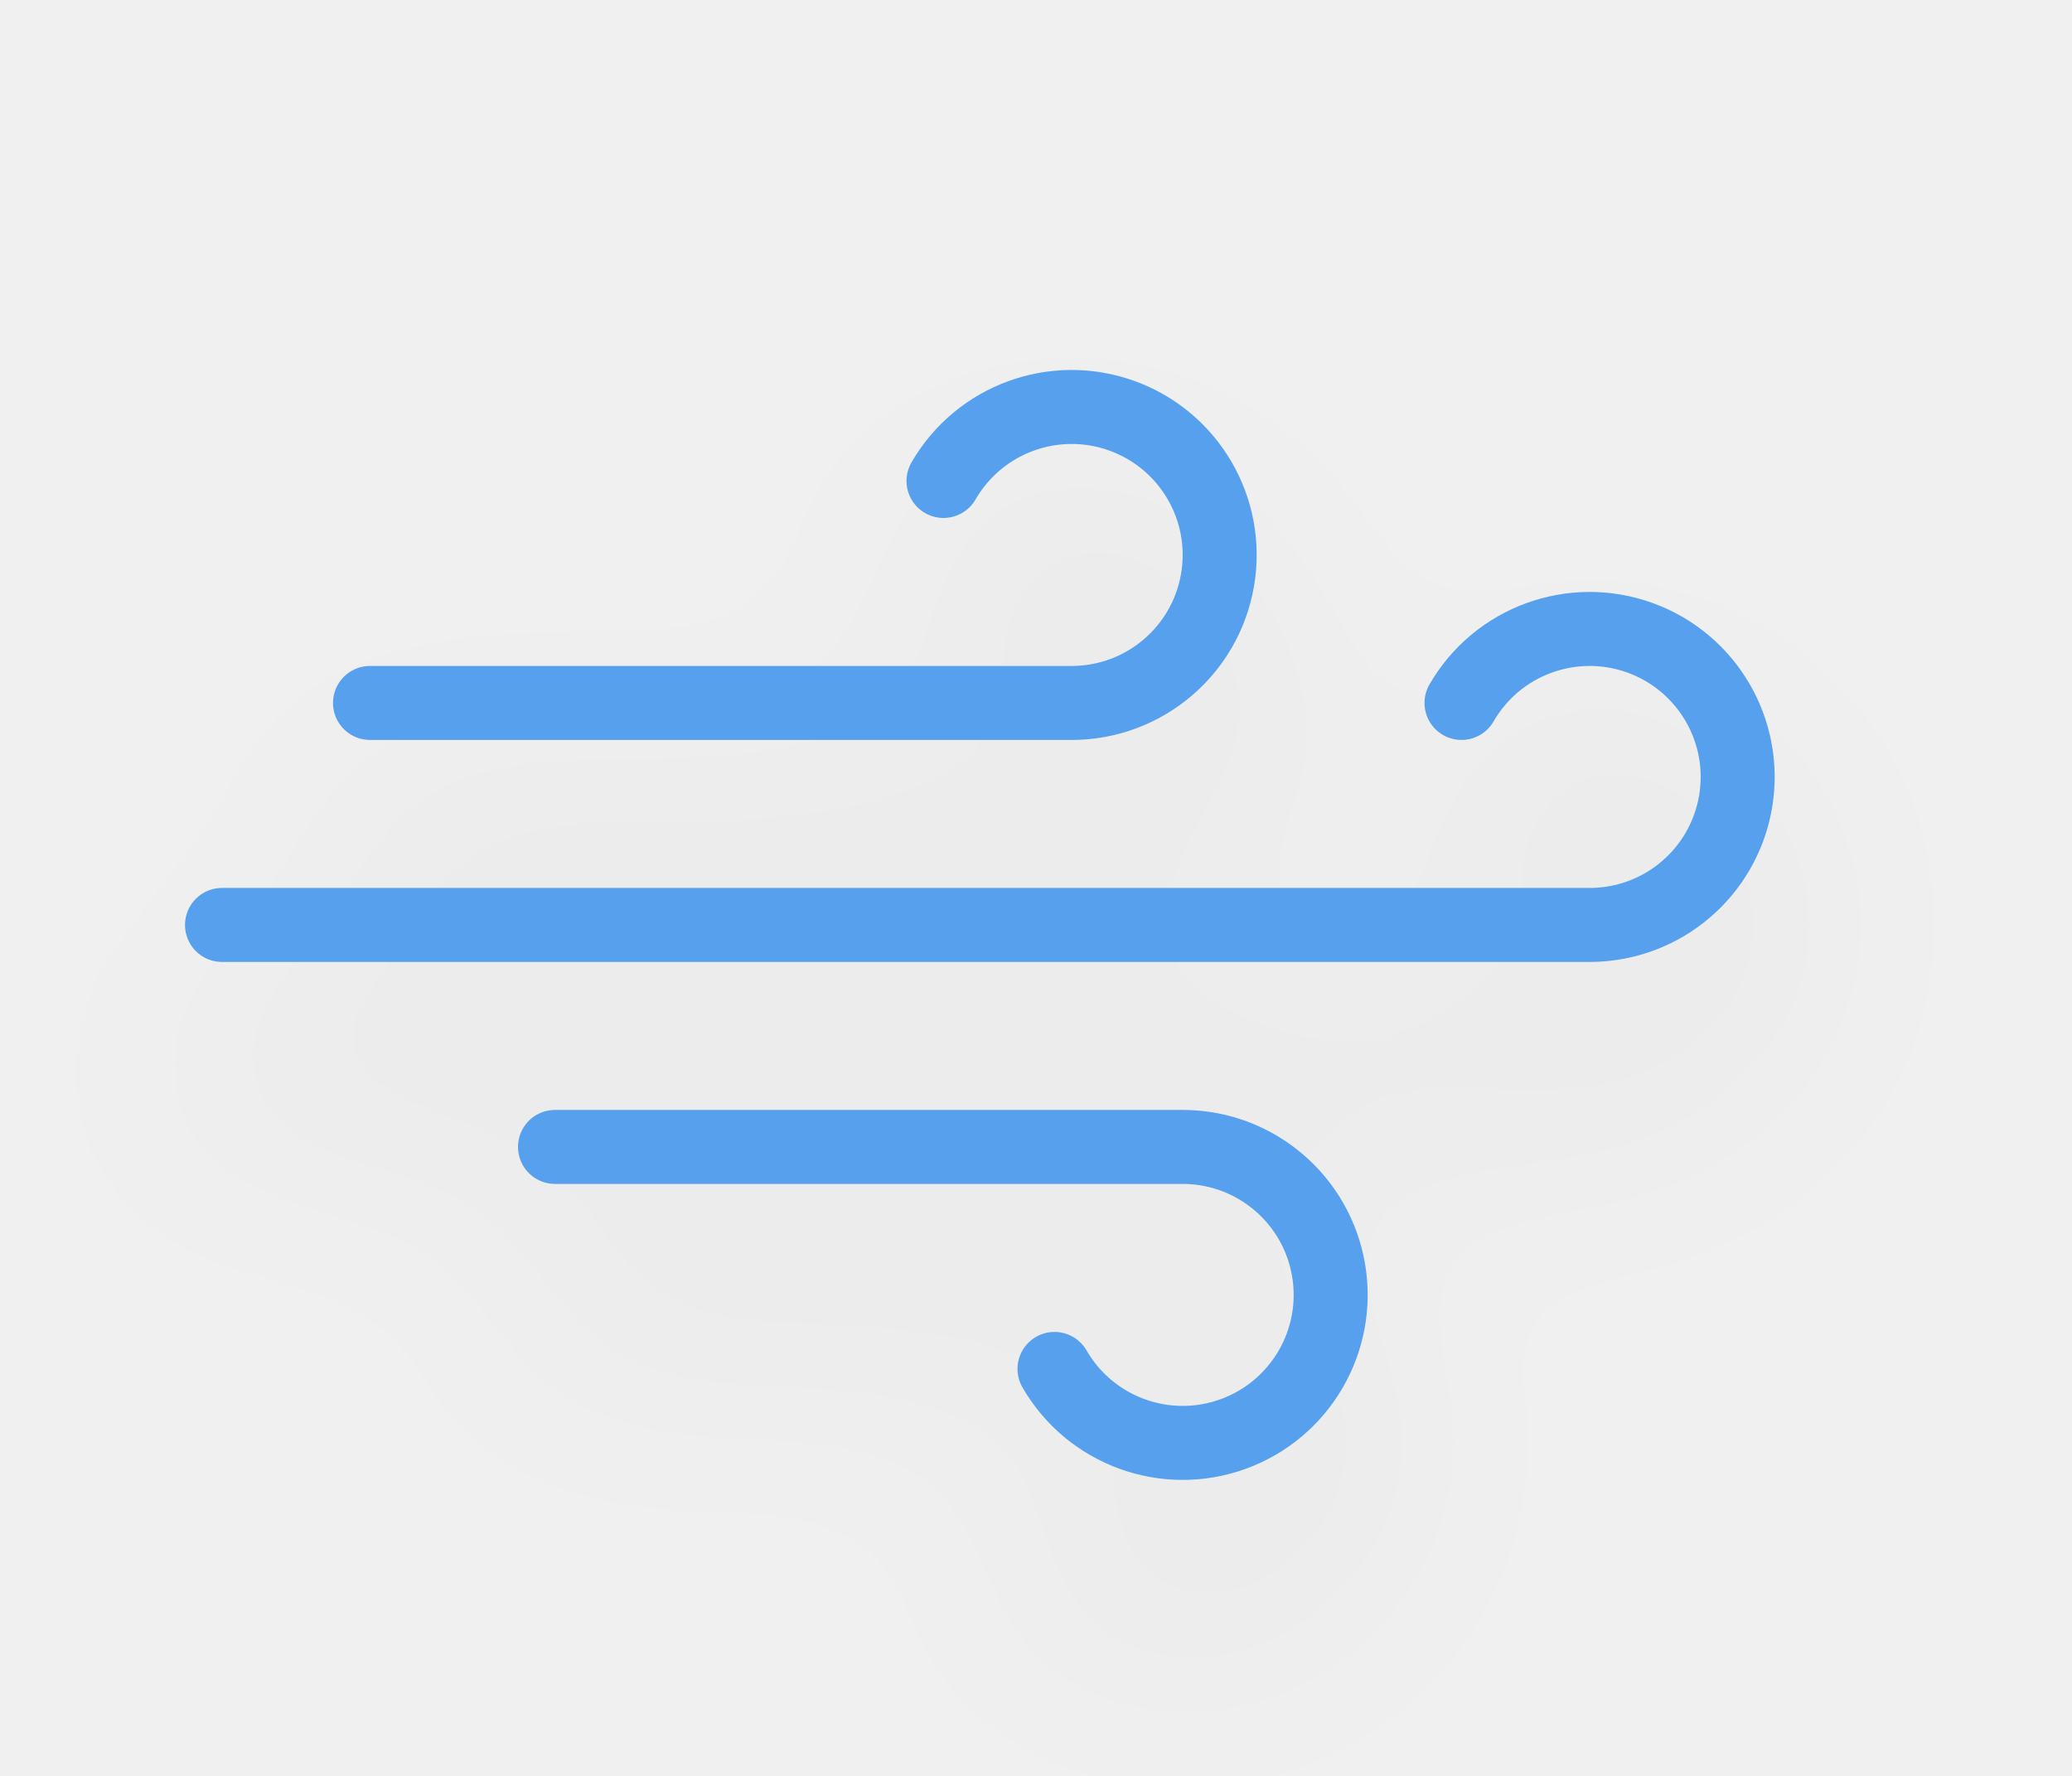
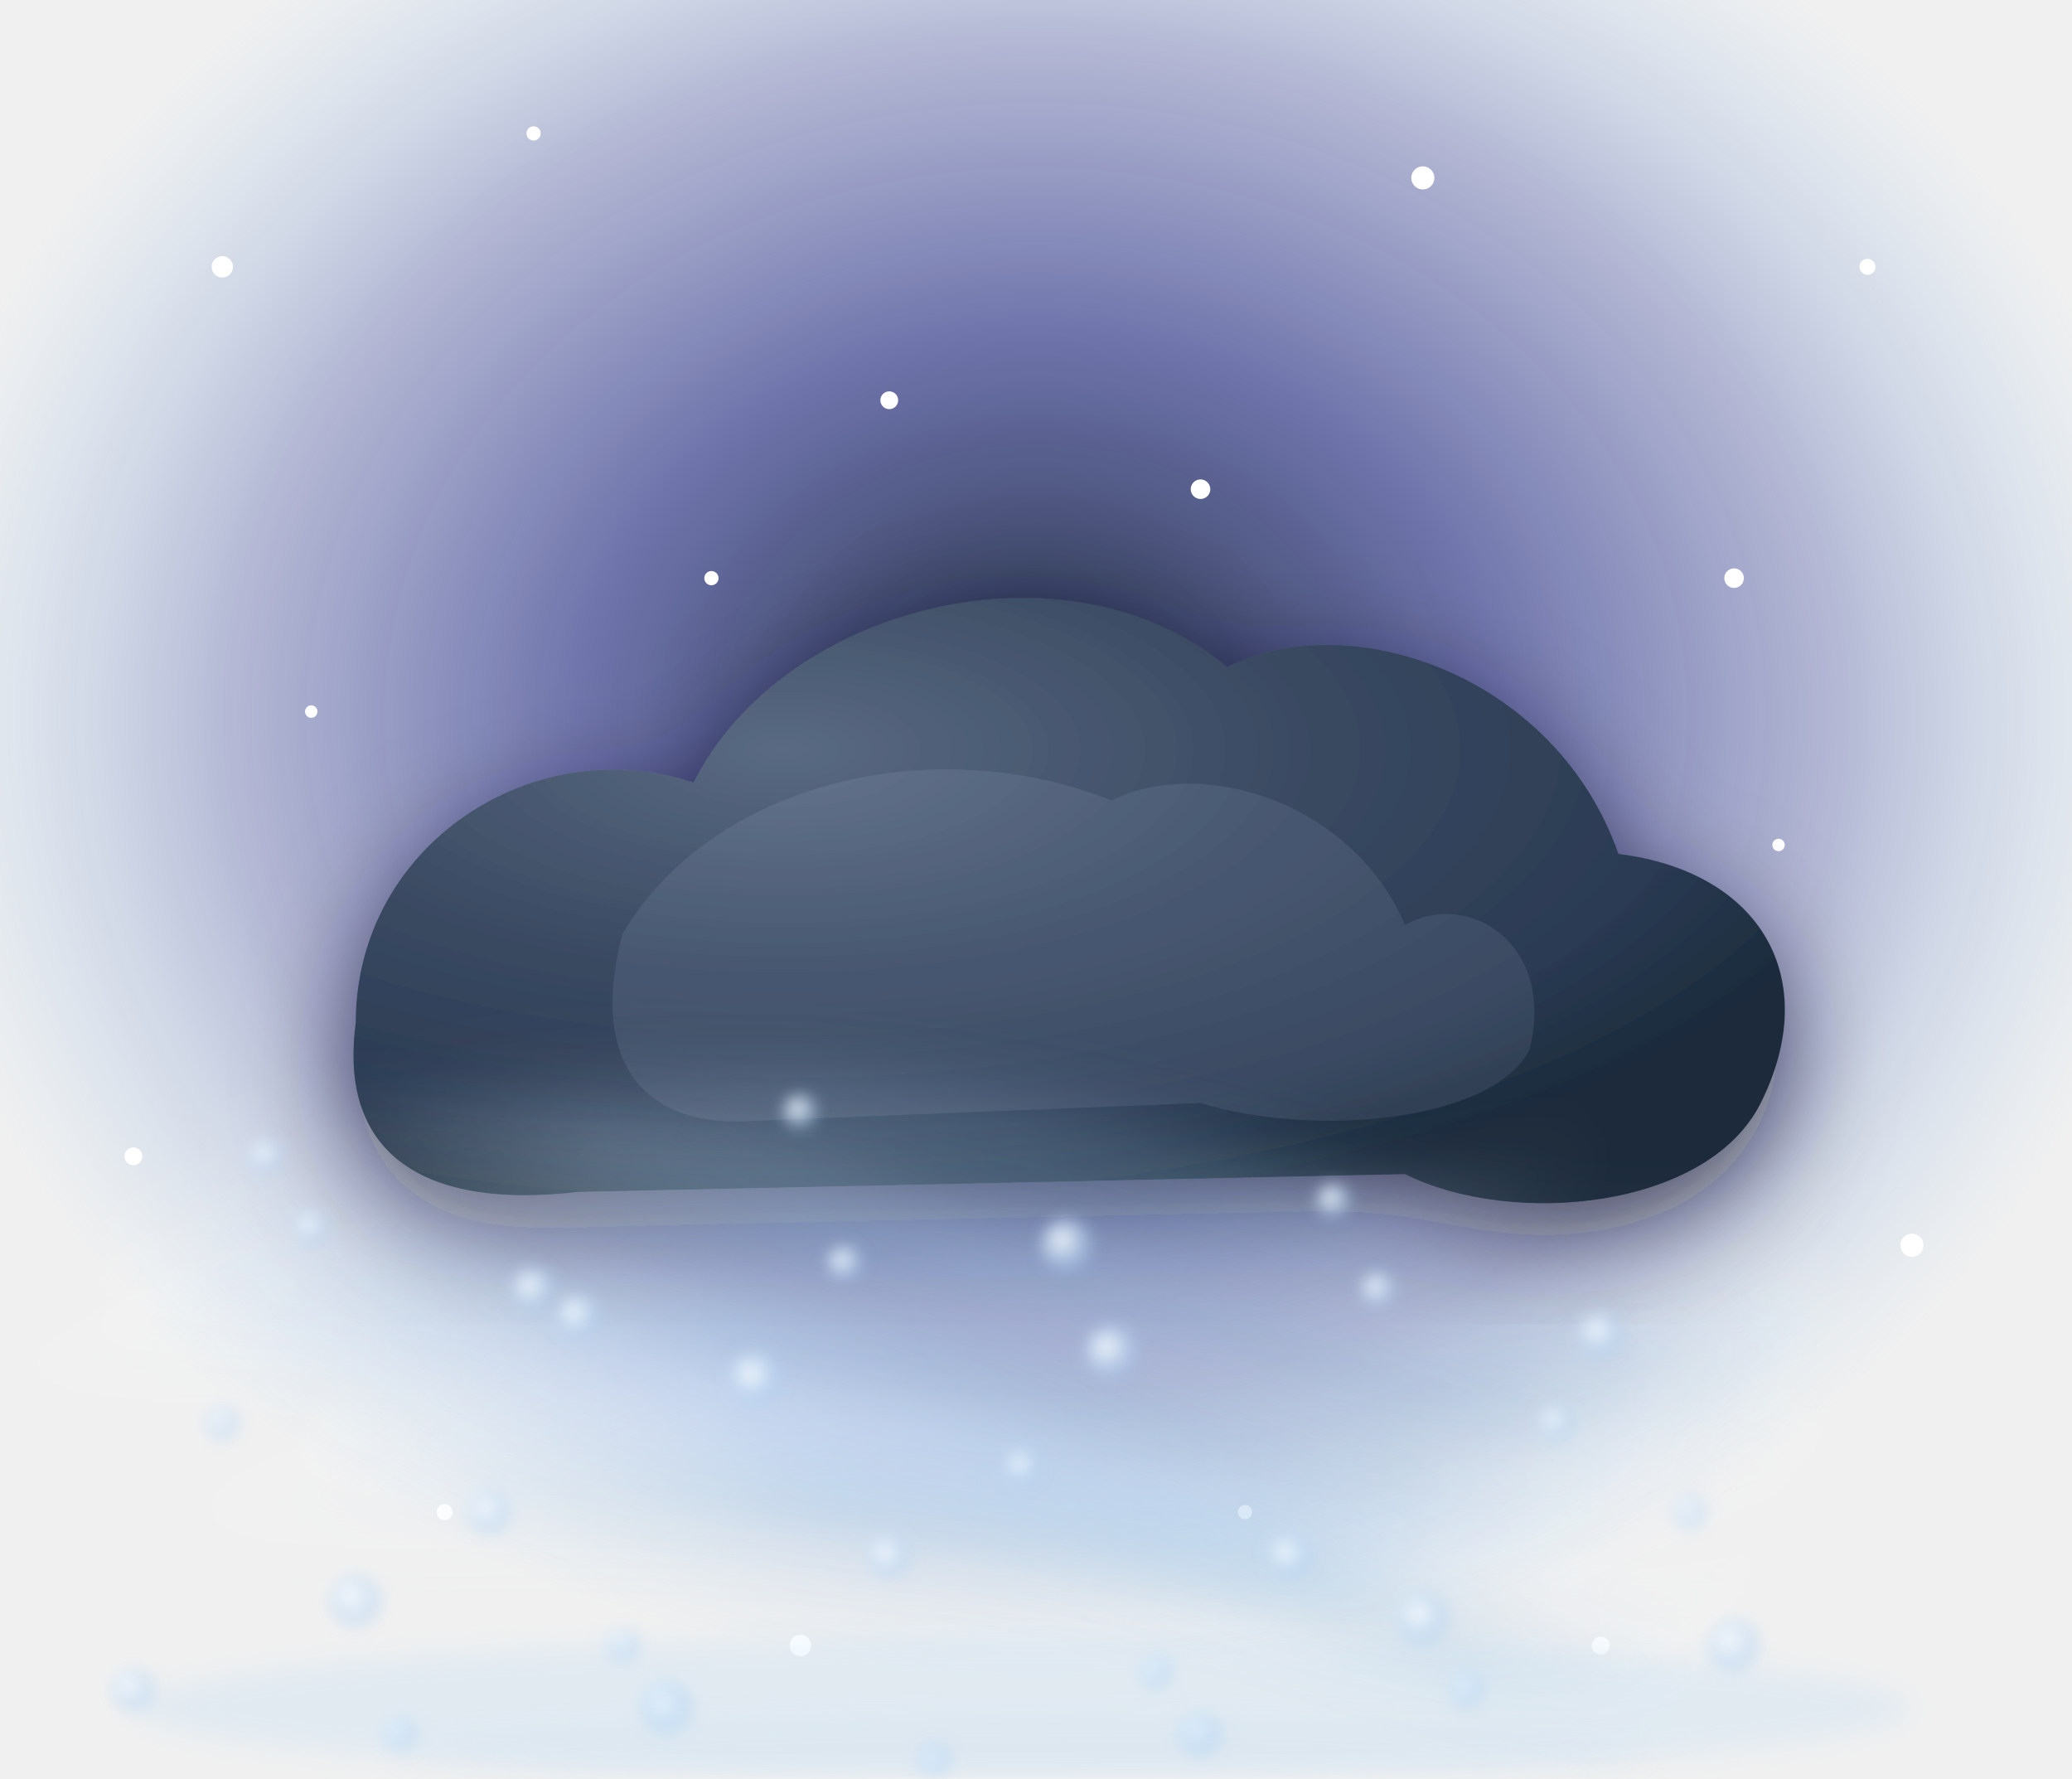
- <svg xmlns="http://www.w3.org/2000/svg" width="56" height="48" version="1.1">
+ <svg xmlns="http://www.w3.org/2000/svg" width="233" height="200" viewBox="0 0 233 200">
  <defs>
-     <filter id="blur" x="-.247" y="-.271" width="1.494" height="1.694">
-       <feGaussianBlur in="SourceAlpha" stdDeviation="3" />
-       <feOffset dx="0" dy="4" result="offsetblur" />
-       <feComponentTransfer>
-         <feFuncA slope="0.05" type="linear" />
-       </feComponentTransfer>
-       <feMerge>
-         <feMergeNode />
-         <feMergeNode in="SourceGraphic" />
-       </feMerge>
+     <radialGradient id="bgNight" cx="50%" cy="40%" r="55%">
+       <stop offset="0%" stop-color="#0D1B2A" stop-opacity="0.9" />
+       <stop offset="40%" stop-color="#1A237E" stop-opacity="0.6" />
+       <stop offset="70%" stop-color="#283593" stop-opacity="0.3" />
+       <stop offset="100%" stop-color="#64B5F6" stop-opacity="0" />
+     </radialGradient>
+     <radialGradient id="cloudNight" cx="30%" cy="25%" r="80%">
+       <stop offset="0%" stop-color="#5A6A82" />
+       <stop offset="45%" stop-color="#3A4A62" />
+       <stop offset="80%" stop-color="#2A3A52" />
+       <stop offset="100%" stop-color="#1A2A3A" />
+     </radialGradient>
+     <radialGradient id="snowDotNight" cx="40%" cy="40%" r="60%">
+       <stop offset="0%" stop-color="#FFFFFF" stop-opacity="0.95" />
+       <stop offset="100%" stop-color="#A0C8F0" stop-opacity="0.3" />
+     </radialGradient>
+     <linearGradient id="gustGradNight" x1="0" y1="0" x2="1" y2="0">
+       <stop offset="0%" stop-color="#FFFFFF" stop-opacity="0" />
+       <stop offset="30%" stop-color="#D0E8FF" stop-opacity="0.5" />
+       <stop offset="70%" stop-color="#B0D0F0" stop-opacity="0.4" />
+       <stop offset="100%" stop-color="#FFFFFF" stop-opacity="0" />
+     </linearGradient>
+     <linearGradient id="gustGradNight2" x1="0" y1="0" x2="1" y2="0">
+       <stop offset="0%" stop-color="#FFFFFF" stop-opacity="0.05" />
+       <stop offset="40%" stop-color="#A0C8E8" stop-opacity="0.6" />
+       <stop offset="80%" stop-color="#80B0D0" stop-opacity="0.3" />
+       <stop offset="100%" stop-color="#FFFFFF" stop-opacity="0" />
+     </linearGradient>
+     <filter id="cloudShadowNight" x="-20%" y="-20%" width="140%" height="140%">
+       <feDropShadow dx="0" dy="4" stdDeviation="6" flood-color="#0A1128" flood-opacity="0.7" />
+     </filter>
+     <filter id="snowGlowNight" x="-50%" y="-50%" width="200%" height="200%">
+       <feGaussianBlur stdDeviation="0.8" />
+     </filter>
+     <filter id="gustBlurNight" x="-50%" y="-50%" width="200%" height="200%">
+       <feGaussianBlur stdDeviation="1 3" />
+     </filter>
+     <filter id="softBlurNight" x="-50%" y="-50%" width="200%" height="200%">
+       <feGaussianBlur stdDeviation="1.5" />
    </filter>
  </defs>
-   <g transform="translate(16 -2)" filter="url(#blur)">
-     <g class="am-weather-wind" transform="translate(-16,10)" fill="none" stroke="#57A0EE" stroke-linecap="round" stroke-width="2">
-       <path stroke-dasharray="150 10" d="M25.5 5A4 4 0 1 1 29 11H10">
-         <animate attributeName="stroke-dashoffset" dur="3s" repeatCount="indefinite" values="0; 160" begin="0s" />
-       </path>
-       <path stroke-dasharray="144 16" d="M39.5 11A4 4 0 1 1 43 17H6">
-         <animate attributeName="stroke-dashoffset" dur="3s" repeatCount="indefinite" values="0; 160" begin="0.5s" />
-       </path>
-       <path stroke-dasharray="150 10" d="M28.5 29A4 4 0 1 0 32 23H15">
-         <animate attributeName="stroke-dashoffset" dur="3s" repeatCount="indefinite" values="0; 160" begin="0.25s" />
-       </path>
-     </g>
-   </g>
+   <style>
+     .bgLayerNight { animation: bgPulseNight 6s ease-in-out infinite; }
+     .cloudMoveNight { animation: cloudFloatNight 5s ease-in-out infinite; }
+     
+     /* PODMUCHY WIATRU – falujące ścieżki (nocne) */
+     .gustNight {
+       animation: gustBlowNight 3s ease-in-out infinite;
+       filter: url(#gustBlurNight);
+     }
+     .gustFastNight {
+       animation: gustFastBlowNight 2s ease-in-out infinite;
+       filter: url(#gustBlurNight);
+     }
+     .gustSlowNight {
+       animation: gustSlowBlowNight 4s ease-in-out infinite;
+       filter: url(#gustBlurNight);
+     }
+     
+     /* PŁATKI ŚNIEGU (wirowane) */
+     .flurryNight {
+       animation: snowFlurryNight 2.5s ease-in-out infinite;
+     }
+     
+     /* GWIAZDY */
+     .twinkleStar { animation: twinkle 3s ease-in-out infinite; }
+     .twinkleStarSlow { animation: twinkle 5s ease-in-out infinite; }
+     
+     /* Opóźnienia dla podmuchów (zachowane oryginalne klasy) */
+     .g1 { animation-delay: 0.0s; }
+     .g2 { animation-delay: 0.4s; }
+     .g3 { animation-delay: 0.8s; }
+     .g4 { animation-delay: 1.2s; }
+     .g5 { animation-delay: 1.6s; }
+     .g6 { animation-delay: 0.2s; }
+     .g7 { animation-delay: 0.6s; }
+     .g8 { animation-delay: 1.0s; }
+     .g9 { animation-delay: 1.4s; }
+     .g10 { animation-delay: 1.8s; }
+     
+     /* Opóźnienia dla płatków (30 sztuk) */
+     .f1 { animation-delay: 0.0s; }
+     .f2 { animation-delay: 0.15s; }
+     .f3 { animation-delay: 0.30s; }
+     .f4 { animation-delay: 0.45s; }
+     .f5 { animation-delay: 0.60s; }
+     .f6 { animation-delay: 0.75s; }
+     .f7 { animation-delay: 0.90s; }
+     .f8 { animation-delay: 1.05s; }
+     .f9 { animation-delay: 1.20s; }
+     .f10 { animation-delay: 1.35s; }
+     .f11 { animation-delay: 1.50s; }
+     .f12 { animation-delay: 1.65s; }
+     .f13 { animation-delay: 1.80s; }
+     .f14 { animation-delay: 1.95s; }
+     .f15 { animation-delay: 2.10s; }
+     .f16 { animation-delay: 0.08s; }
+     .f17 { animation-delay: 0.23s; }
+     .f18 { animation-delay: 0.38s; }
+     .f19 { animation-delay: 0.53s; }
+     .f20 { animation-delay: 0.68s; }
+     .f21 { animation-delay: 0.83s; }
+     .f22 { animation-delay: 0.98s; }
+     .f23 { animation-delay: 1.13s; }
+     .f24 { animation-delay: 1.28s; }
+     .f25 { animation-delay: 1.43s; }
+     .f26 { animation-delay: 1.58s; }
+     .f27 { animation-delay: 1.73s; }
+     .f28 { animation-delay: 1.88s; }
+     .f29 { animation-delay: 2.03s; }
+     .f30 { animation-delay: 2.18s; }
+ 
+     @keyframes bgPulseNight {
+       0%,100% { opacity: 0.85; }
+       50% { opacity: 1; }
+     }
+     @keyframes cloudFloatNight {
+       0%,100% { transform: translateX(0) translateY(0); }
+       50% { transform: translateX(-5px) translateY(-3px); }
+     }
+     
+     /* Podmuchy – przelot od prawej do lewej z falowaniem (nocne) */
+     @keyframes gustBlowNight {
+       0% { transform: translateX(80px) translateY(-20px) scaleX(0.8); opacity: 0; }
+       20% { opacity: 0.7; }
+       80% { opacity: 0.5; }
+       100% { transform: translateX(-120px) translateY(30px) scaleX(1.2); opacity: 0; }
+     }
+     @keyframes gustFastBlowNight {
+       0% { transform: translateX(60px) translateY(-10px) scaleX(0.7); opacity: 0; }
+       20% { opacity: 0.8; }
+       80% { opacity: 0.4; }
+       100% { transform: translateX(-140px) translateY(40px) scaleX(1.3); opacity: 0; }
+     }
+     @keyframes gustSlowBlowNight {
+       0% { transform: translateX(100px) translateY(-30px) scaleX(0.9); opacity: 0; }
+       20% { opacity: 0.6; }
+       80% { opacity: 0.4; }
+       100% { transform: translateX(-100px) translateY(20px) scaleX(1.1); opacity: 0; }
+     }
+     
+     /* Płatki śniegu – unoszone wiatrem (nocne) */
+     @keyframes snowFlurryNight {
+       0% { transform: translateX(40px) translateY(-20px) rotate(0deg); opacity: 0; }
+       25% { opacity: 0.8; }
+       75% { opacity: 0.6; }
+       100% { transform: translateX(-60px) translateY(60px) rotate(540deg); opacity: 0; }
+     }
+     
+     @keyframes twinkle {
+       0%,100% { opacity: 0.2; transform: scale(0.8); }
+       50% { opacity: 1; transform: scale(1.2); }
+     }
+   </style>
+   <rect width="233" height="200" fill="url(#bgNight)" class="bgLayerNight" />
+   <g fill="#FFFFFF">
+     <circle cx="25" cy="30" r="1.2" class="twinkleStar" style="animation-delay: 0s" />
+     <circle cx="60" cy="15" r="0.8" class="twinkleStarSlow" style="animation-delay: 0.5s" />
+     <circle cx="100" cy="45" r="1" class="twinkleStar" style="animation-delay: 1.2s" />
+     <circle cx="160" cy="20" r="1.3" class="twinkleStar" style="animation-delay: 2s" />
+     <circle cx="210" cy="30" r="0.9" class="twinkleStarSlow" style="animation-delay: 0.8s" />
+     <circle cx="195" cy="65" r="1.1" class="twinkleStar" style="animation-delay: 1.5s" />
+     <circle cx="35" cy="80" r="0.7" class="twinkleStar" style="animation-delay: 2.5s" />
+     <circle cx="15" cy="130" r="1" class="twinkleStarSlow" style="animation-delay: 0.3s" />
+     <circle cx="50" cy="170" r="0.9" class="twinkleStar" style="animation-delay: 1.8s" />
+     <circle cx="90" cy="185" r="1.2" class="twinkleStar" style="animation-delay: 2.2s" />
+     <circle cx="140" cy="170" r="0.8" class="twinkleStarSlow" style="animation-delay: 0.6s" />
+     <circle cx="180" cy="185" r="1" class="twinkleStar" style="animation-delay: 1.1s" />
+     <circle cx="215" cy="140" r="1.3" class="twinkleStar" style="animation-delay: 2.8s" />
+     <circle cx="175" cy="105" r="0.9" class="twinkleStarSlow" style="animation-delay: 1.4s" />
+     <circle cx="55" cy="105" r="0.6" class="twinkleStar" style="animation-delay: 3s" />
+     <circle cx="135" cy="55" r="1.1" class="twinkleStar" style="animation-delay: 0.9s" />
+     <circle cx="80" cy="65" r="0.8" class="twinkleStarSlow" style="animation-delay: 1.7s" />
+     <circle cx="200" cy="95" r="0.7" class="twinkleStar" style="animation-delay: 2.3s" />
+   </g>
+   <g class="cloudMoveNight" filter="url(#cloudShadowNight)">
+     <path d="M 40,115 C 40,95 60,82 78,88 C 88,68 120,60 138,75 C 152,68 175,76 182,96 C 198,98 205,110 198,124 C 192,136 170,138 158,132 L 65,134 C 48,136 38,130 40,115 Z" fill="url(#cloudNight)" />
+     <path d="M 70,105 C 80,88 105,82 125,90 C 135,85 152,90 158,104 C 165,100 175,106 172,118 C 168,126 148,128 135,124 L 85,126 C 73,127 66,120 70,105 Z" fill="#D0D8F0" opacity="0.1" />
+   </g>
+   <g class="gustFastNight">
+     <path class="gustFastNight g1" d="M 20,130 Q 60,125 100,135 T 180,130" fill="none" stroke="url(#gustGradNight)" stroke-width="4" stroke-linecap="round" />
+     <path class="gustFastNight g2" d="M 0,145 Q 50,140 110,155 T 200,145" fill="none" stroke="url(#gustGradNight2)" stroke-width="3" stroke-linecap="round" />
+     <path class="gustFastNight g3" d="M 30,160 Q 70,150 120,165 T 190,155" fill="none" stroke="url(#gustGradNight)" stroke-width="5" stroke-linecap="round" />
+   </g>
+   <g class="gustSlowNight">
+     <path class="gustSlowNight g4" d="M 10,140 Q 80,130 140,150 T 210,135" fill="none" stroke="url(#gustGradNight2)" stroke-width="6" stroke-linecap="round" />
+     <path class="gustSlowNight g5" d="M -10,155 Q 60,145 120,165 T 220,150" fill="none" stroke="url(#gustGradNight)" stroke-width="4" stroke-linecap="round" />
+     <path class="gustSlowNight g6" d="M 20,170 Q 90,160 150,180 T 200,165" fill="none" stroke="url(#gustGradNight2)" stroke-width="5" stroke-linecap="round" />
+   </g>
+   <g class="gustNight">
+     <path class="gustNight g7" d="M 40,125 Q 100,120 150,135 T 210,128" fill="none" stroke="url(#gustGradNight)" stroke-width="3" stroke-linecap="round" />
+     <path class="gustNight g8" d="M 5,150 Q 70,140 130,160 T 195,148" fill="none" stroke="url(#gustGradNight2)" stroke-width="4" stroke-linecap="round" />
+     <path class="gustNight g9" d="M 25,165 Q 80,155 140,175 T 205,160" fill="none" stroke="url(#gustGradNight)" stroke-width="5" stroke-linecap="round" />
+     <path class="gustNight g10" d="M 50,135 Q 110,125 160,145 T 215,132" fill="none" stroke="url(#gustGradNight2)" stroke-width="3" stroke-linecap="round" />
+   </g>
+   <g filter="url(#snowGlowNight)">
+     <circle class="flurryNight f1" cx="30" cy="130" r="2" fill="url(#snowDotNight)" />
+     <circle class="flurryNight f2" cx="60" cy="145" r="2.5" fill="url(#snowDotNight)" />
+     <circle class="flurryNight f3" cx="90" cy="125" r="2" fill="url(#snowDotNight)" />
+     <circle class="flurryNight f4" cx="120" cy="140" r="3" fill="url(#snowDotNight)" />
+     <circle class="flurryNight f5" cx="150" cy="135" r="2" fill="url(#snowDotNight)" />
+     <circle class="flurryNight f6" cx="180" cy="150" r="2.5" fill="url(#snowDotNight)" />
+     <circle class="flurryNight f7" cx="25" cy="160" r="2" fill="url(#snowDotNight)" />
+     <circle class="flurryNight f8" cx="55" cy="170" r="2.5" fill="url(#snowDotNight)" />
+     <circle class="flurryNight f9" cx="85" cy="155" r="3" fill="url(#snowDotNight)" />
+     <circle class="flurryNight f10" cx="115" cy="165" r="2" fill="url(#snowDotNight)" />
+     <circle class="flurryNight f11" cx="145" cy="175" r="2.5" fill="url(#snowDotNight)" />
+     <circle class="flurryNight f12" cx="175" cy="160" r="2" fill="url(#snowDotNight)" />
+     <circle class="flurryNight f13" cx="40" cy="180" r="3" fill="url(#snowDotNight)" />
+     <circle class="flurryNight f14" cx="70" cy="185" r="2" fill="url(#snowDotNight)" />
+     <circle class="flurryNight f15" cx="100" cy="175" r="2.5" fill="url(#snowDotNight)" />
+     <circle class="flurryNight f16" cx="130" cy="188" r="2" fill="url(#snowDotNight)" />
+     <circle class="flurryNight f17" cx="160" cy="182" r="3" fill="url(#snowDotNight)" />
+     <circle class="flurryNight f18" cx="190" cy="170" r="2" fill="url(#snowDotNight)" />
+     <circle class="flurryNight f19" cx="15" cy="190" r="2.5" fill="url(#snowDotNight)" />
+     <circle class="flurryNight f20" cx="45" cy="195" r="2" fill="url(#snowDotNight)" />
+     <circle class="flurryNight f21" cx="75" cy="192" r="3" fill="url(#snowDotNight)" />
+     <circle class="flurryNight f22" cx="105" cy="198" r="2" fill="url(#snowDotNight)" />
+     <circle class="flurryNight f23" cx="135" cy="195" r="2.5" fill="url(#snowDotNight)" />
+     <circle class="flurryNight f24" cx="165" cy="190" r="2" fill="url(#snowDotNight)" />
+     <circle class="flurryNight f25" cx="195" cy="185" r="3" fill="url(#snowDotNight)" />
+     <circle class="flurryNight f26" cx="35" cy="138" r="2" fill="url(#snowDotNight)" />
+     <circle class="flurryNight f27" cx="65" cy="148" r="2.5" fill="url(#snowDotNight)" />
+     <circle class="flurryNight f28" cx="95" cy="142" r="2" fill="url(#snowDotNight)" />
+     <circle class="flurryNight f29" cx="125" cy="152" r="3" fill="url(#snowDotNight)" />
+     <circle class="flurryNight f30" cx="155" cy="145" r="2" fill="url(#snowDotNight)" />
+   </g>
+   <ellipse cx="115" cy="192" rx="100" ry="8" fill="#90CAF9" opacity="0.15" filter="url(#softBlurNight)" />
+   <ellipse cx="115" cy="197" rx="70" ry="4" fill="#B0D0F0" opacity="0.1" filter="url(#softBlurNight)" />
</svg>
